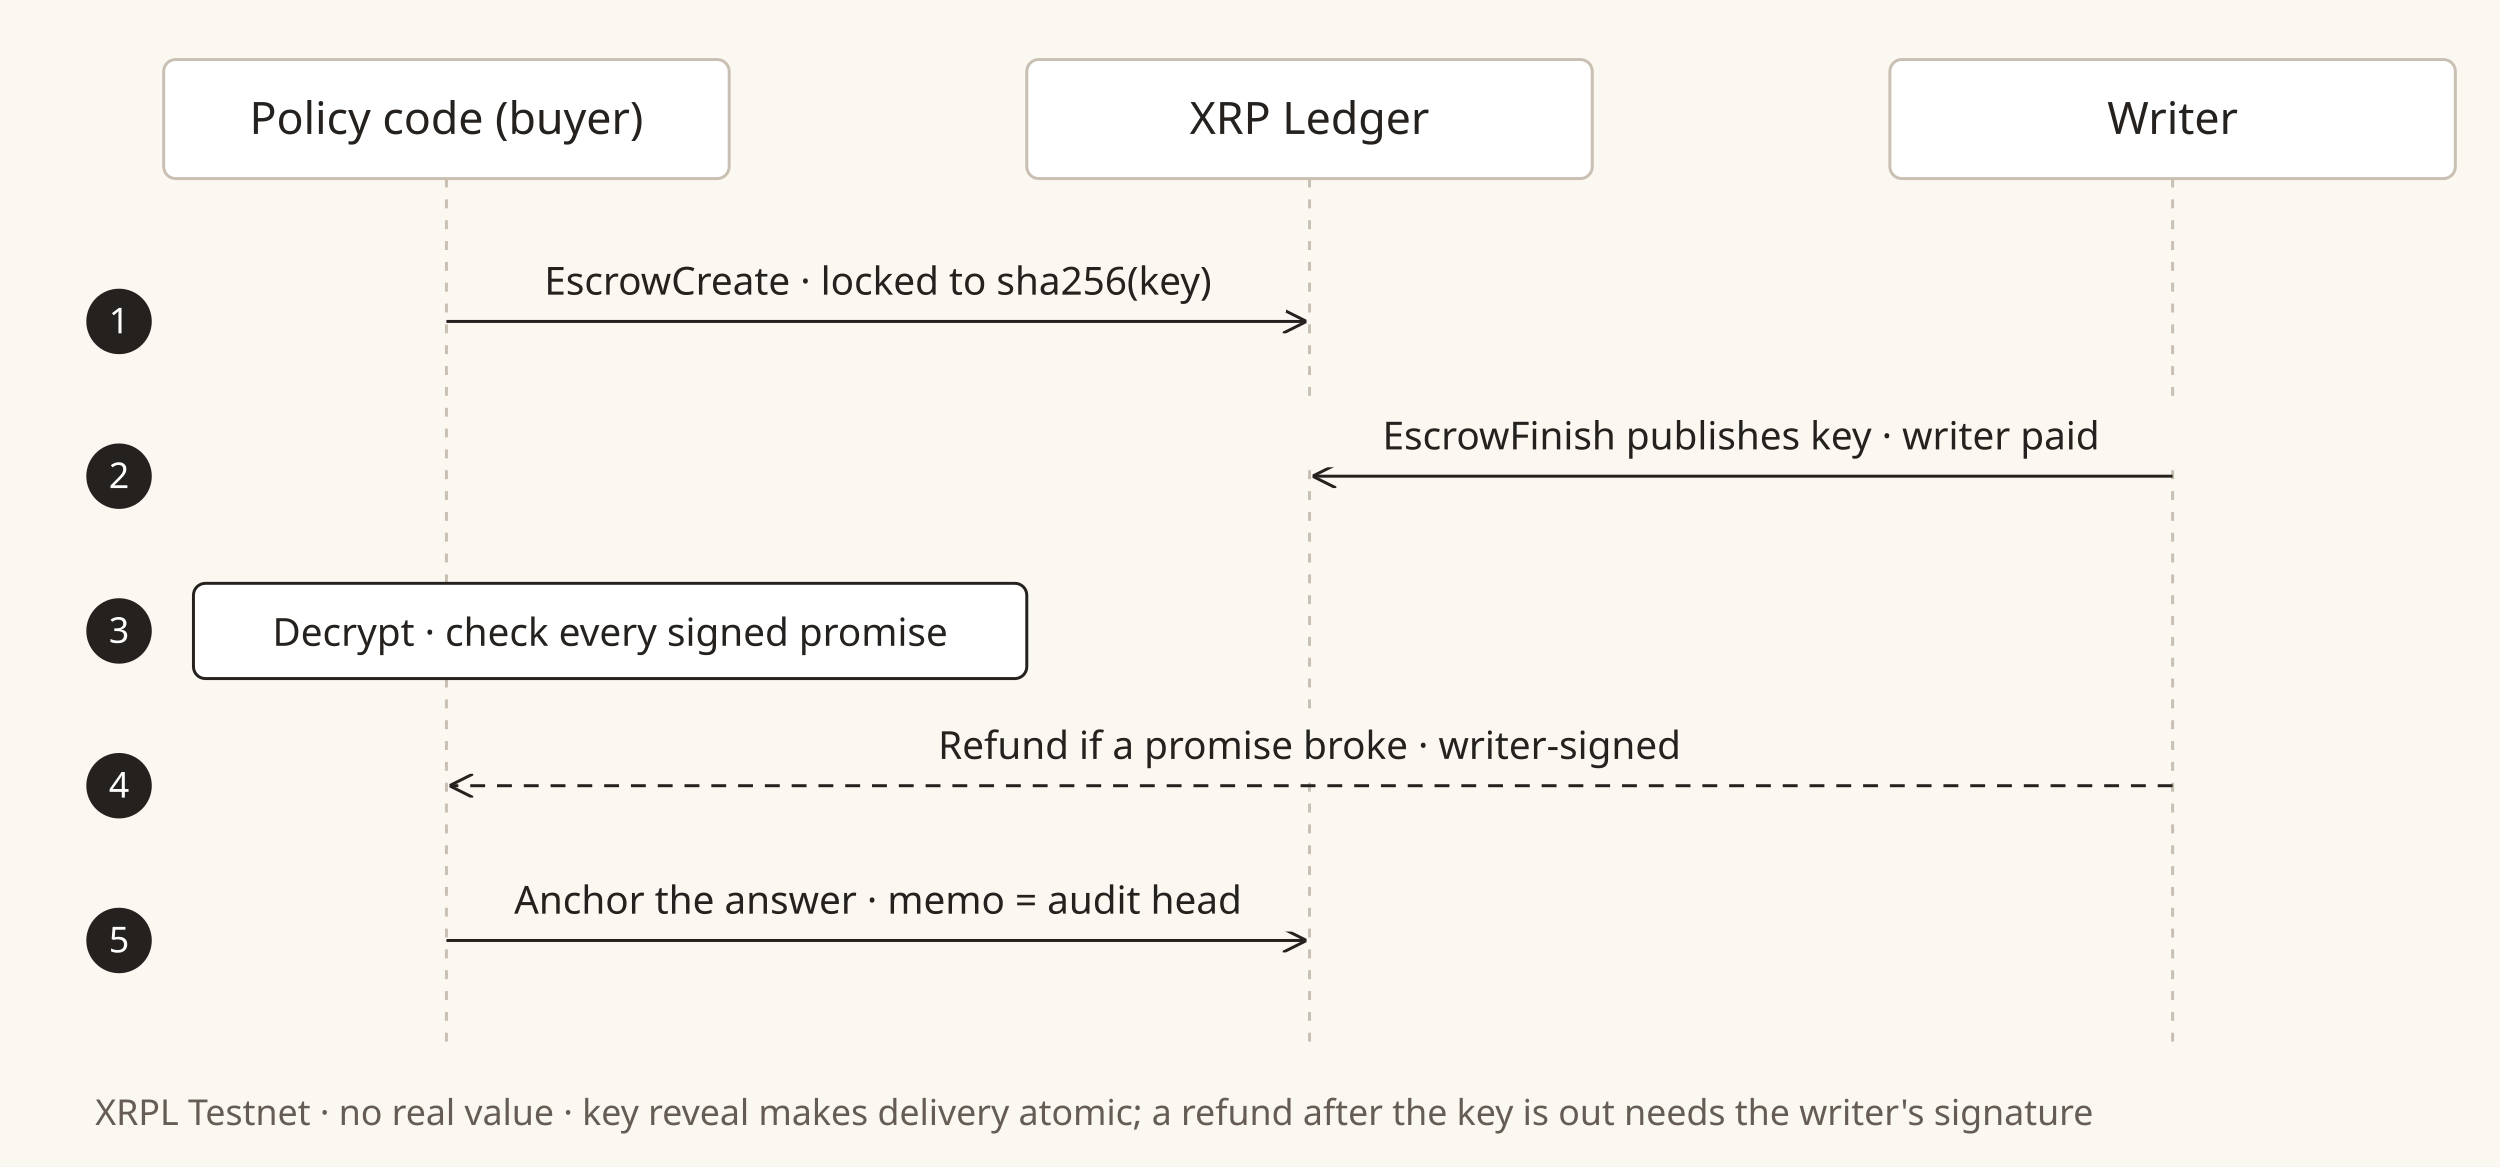
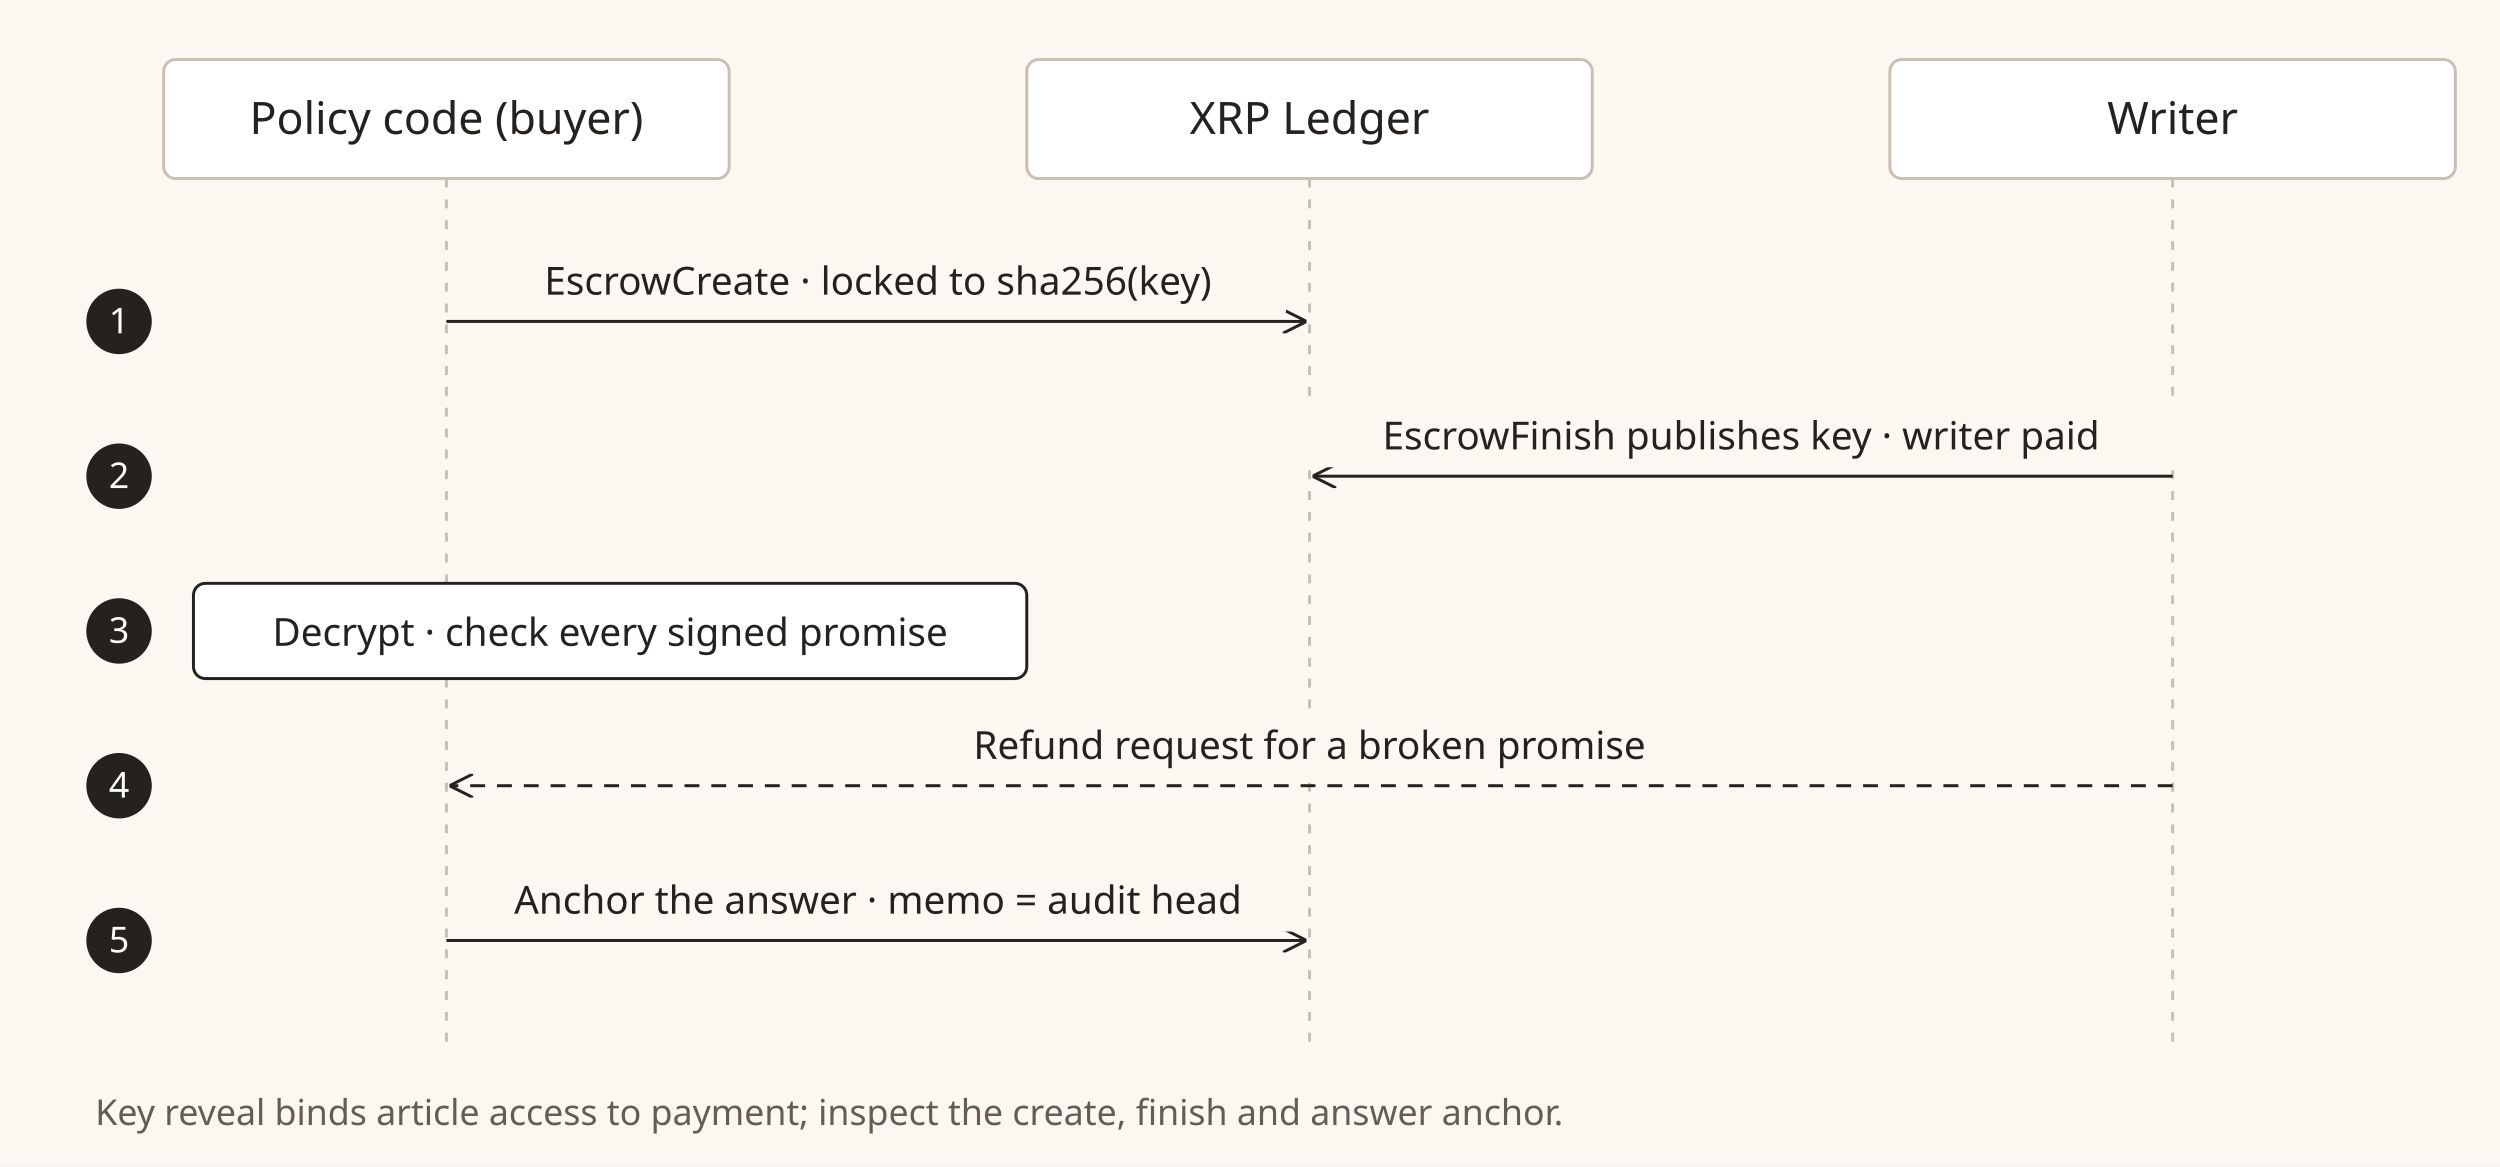
- <svg xmlns="http://www.w3.org/2000/svg" width="840" height="392" viewBox="0 0 840 392" role="img" aria-label="Key-reveal escrow in five steps: policy code locks payment to the hash of the article key; the writer publishes the key on the ledger and is paid; the buyer decrypts and checks every promise; a broken promise is refunded by the writer; the answer is anchored on the ledger">
+ <svg xmlns="http://www.w3.org/2000/svg" width="840" height="392" viewBox="0 0 840 392" role="img" aria-label="Key-reveal escrow in five steps: policy code locks payment to the hash of the article key; the writer publishes the key on the ledger and is paid; the buyer decrypts and checks every promise; a broken promise can trigger a refund request; the answer is anchored on the ledger">
  <rect width="840" height="392" fill="#FBF8F2" />
  <defs>
    <marker id="head" markerWidth="8" markerHeight="8" refX="7" refY="4" orient="auto">
      <path d="M0 0L8 4L0 8" fill="none" stroke="#24211E" />
    </marker>
  </defs>
  <g font-family="system-ui,sans-serif" fill="#24211E">
    <rect x="55" y="20" width="190" height="40" rx="4" fill="#fff" stroke="#C9BFB2" />
    <text x="150" y="45" font-size="15" text-anchor="middle">Policy code (buyer)</text>
    <path d="M150 60V352" stroke="#C9BFB2" stroke-dasharray="3 4" />
    <rect x="345" y="20" width="190" height="40" rx="4" fill="#fff" stroke="#C9BFB2" />
    <text x="440" y="45" font-size="15" text-anchor="middle">XRP Ledger</text>
    <path d="M440 60V352" stroke="#C9BFB2" stroke-dasharray="3 4" />
    <rect x="635" y="20" width="190" height="40" rx="4" fill="#fff" stroke="#C9BFB2" />
    <text x="730" y="45" font-size="15" text-anchor="middle">Writer</text>
    <path d="M730 60V352" stroke="#C9BFB2" stroke-dasharray="3 4" />
    <circle cx="40" cy="108" r="11" fill="#24211E" />
    <text x="40" y="112" font-size="12" fill="#fff" text-anchor="middle">1</text>
    <path d="M150 108L438 108" stroke="#24211E" marker-end="url(#head)" />
    <rect x="158.0" y="84" width="274.1" height="21" fill="#FBF8F2" />
    <text x="295" y="99" font-size="13" text-anchor="middle">EscrowCreate · locked to sha256(key)</text>
    <circle cx="40" cy="160" r="11" fill="#24211E" />
    <text x="40" y="164" font-size="12" fill="#fff" text-anchor="middle">2</text>
    <path d="M730 160L442 160" stroke="#24211E" marker-end="url(#head)" />
    <rect x="433.4" y="136" width="303.2" height="21" fill="#FBF8F2" />
    <text x="585" y="151" font-size="13" text-anchor="middle">EscrowFinish publishes key · writer paid</text>
    <circle cx="40" cy="212" r="11" fill="#24211E" />
    <text x="40" y="216" font-size="12" fill="#fff" text-anchor="middle">3</text>
    <rect x="65" y="196" width="280" height="32" rx="4" fill="#fff" stroke="#24211E" />
    <text x="205" y="217" font-size="13" text-anchor="middle">Decrypt · check every signed promise</text>
    <circle cx="40" cy="264" r="11" fill="#24211E" />
    <text x="40" y="268" font-size="12" fill="#fff" text-anchor="middle">4</text>
    <path d="M730 264L152 264" stroke="#24211E" stroke-dasharray="5 4" marker-end="url(#head)" />
-     <rect x="284.8" y="240" width="310.5" height="21" fill="#FBF8F2" />
-     <text x="440" y="255" font-size="13" text-anchor="middle">Refund if a promise broke · writer-signed</text>
+     <rect x="306.6" y="240" width="266.8" height="21" fill="#FBF8F2" />
+     <text x="440" y="255" font-size="13" text-anchor="middle">Refund request for a broken promise</text>
    <circle cx="40" cy="316" r="11" fill="#24211E" />
    <text x="40" y="320" font-size="12" fill="#fff" text-anchor="middle">5</text>
    <path d="M150 316L438 316" stroke="#24211E" marker-end="url(#head)" />
    <rect x="154.3" y="292" width="281.4" height="21" fill="#FBF8F2" />
    <text x="295" y="307" font-size="13" text-anchor="middle">Anchor the answer · memo = audit head</text>
-     <text x="32" y="378" font-size="12" fill="#655D55">XRPL Testnet · no real value · key reveal makes delivery atomic; a refund after the key is out needs the writer's signature</text>
+     <text x="32" y="378" font-size="12" fill="#655D55">Key reveal binds article access to payment; inspect the create, finish and answer anchor.</text>
  </g>
</svg>
